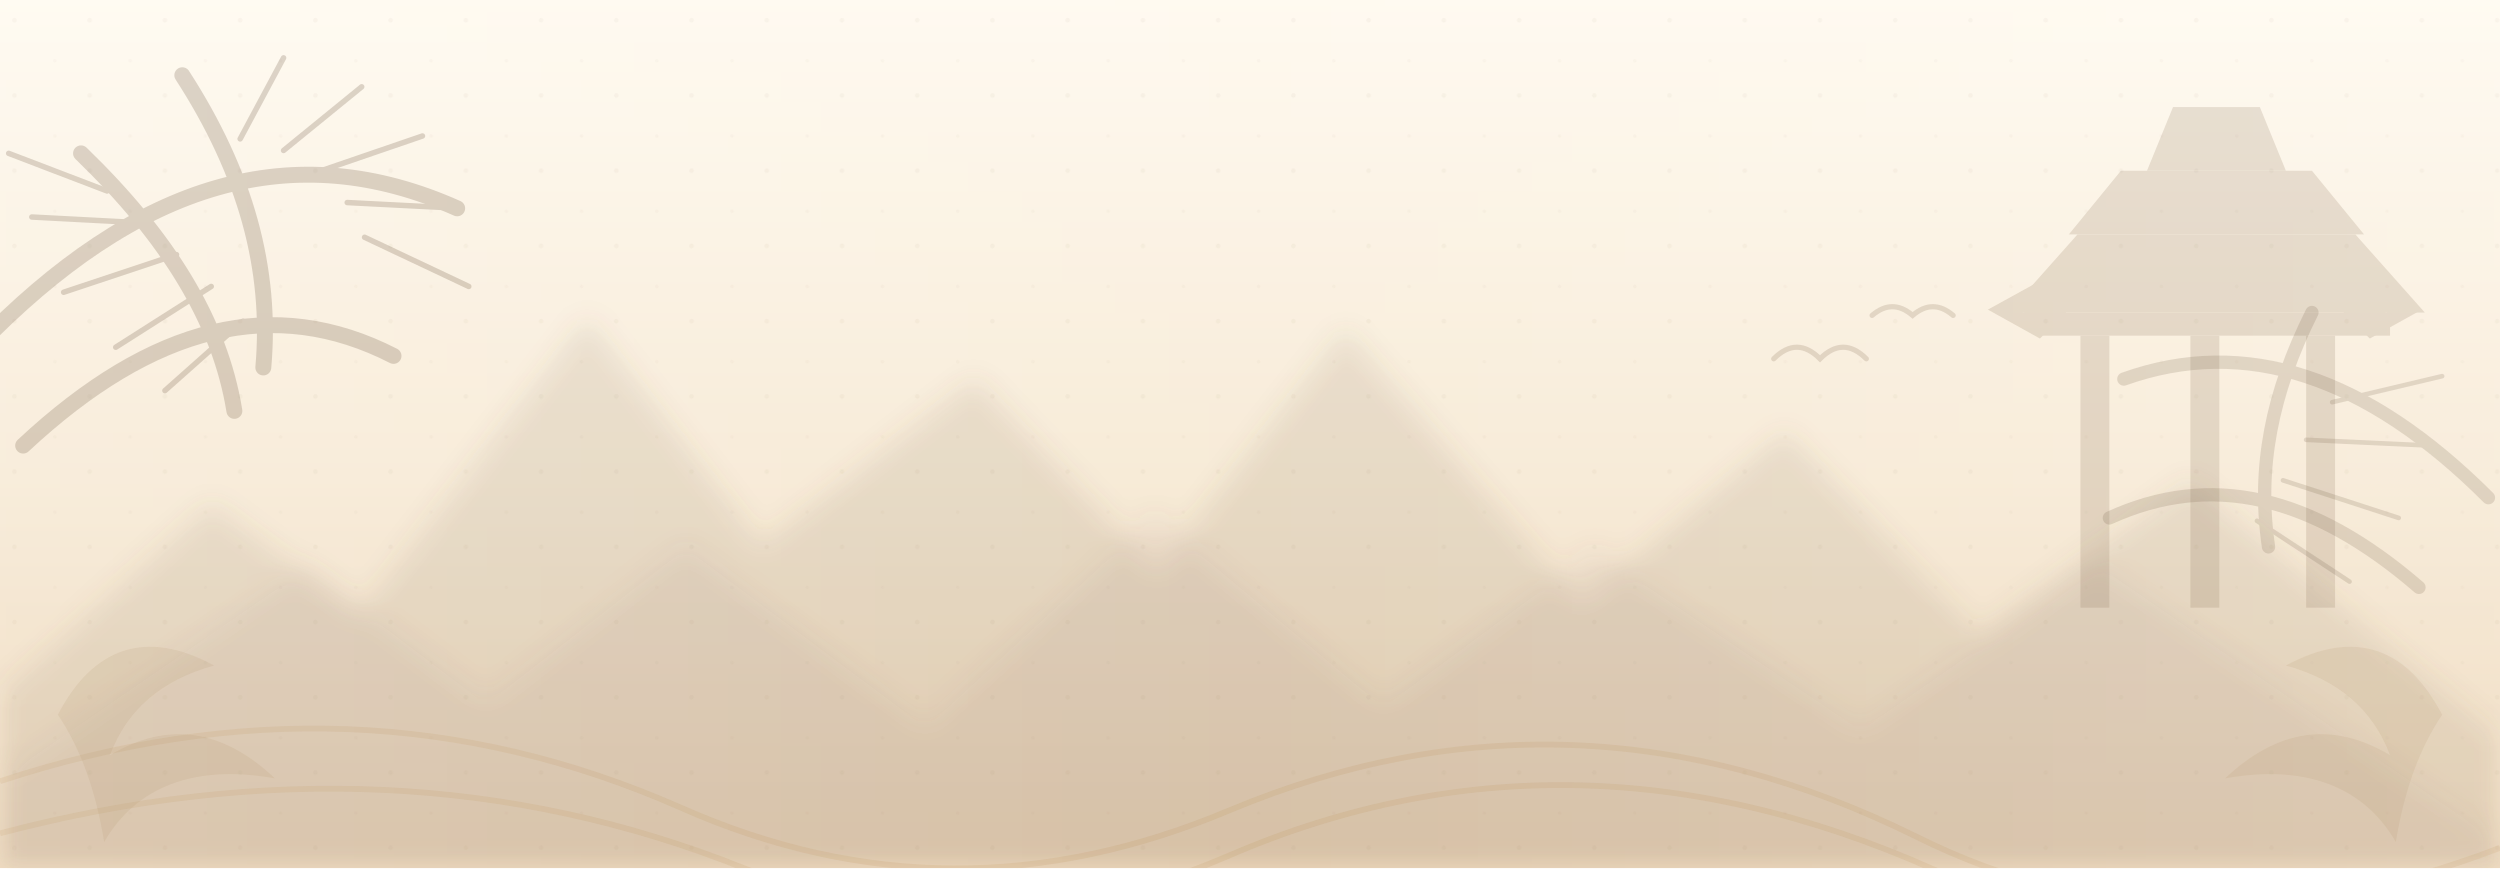
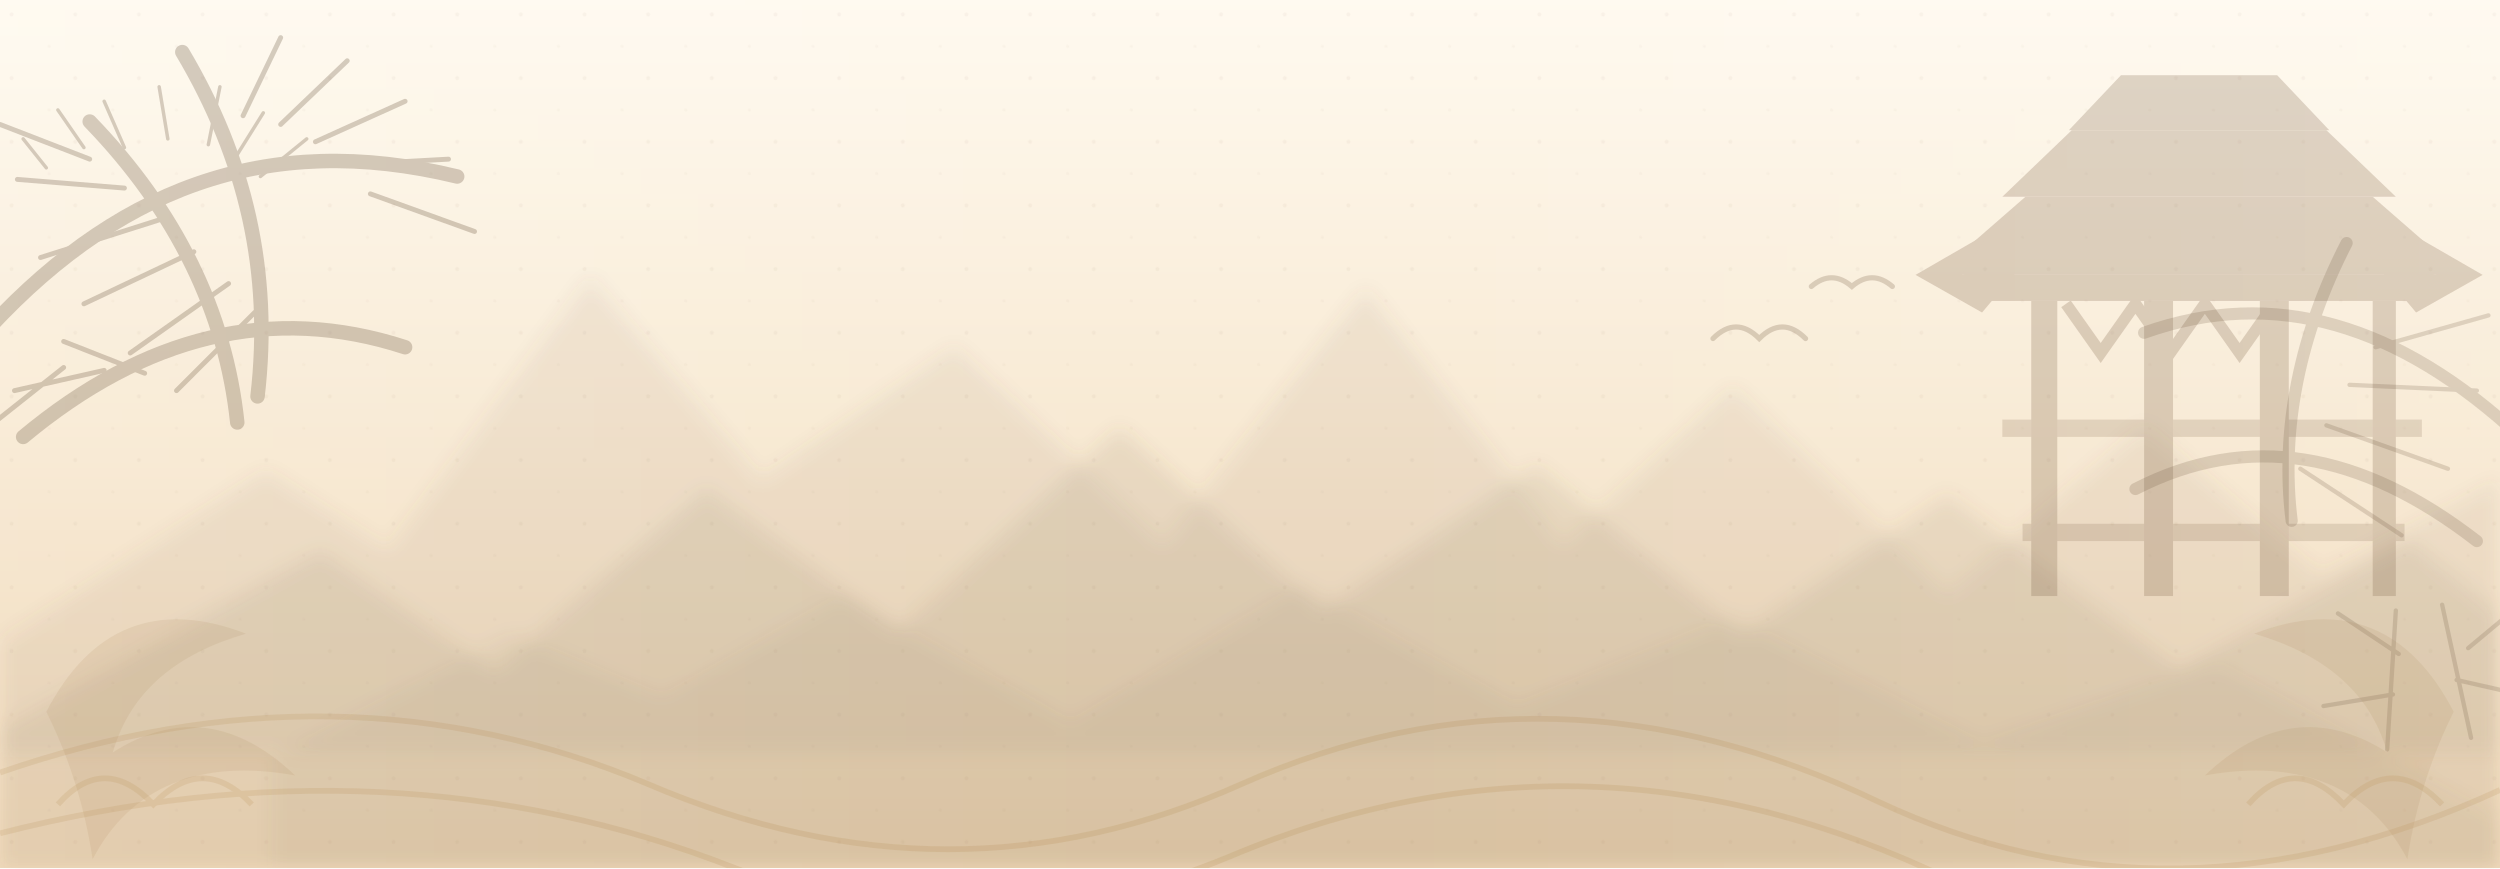
<svg xmlns="http://www.w3.org/2000/svg" viewBox="0 0 864 300" preserveAspectRatio="xMidYMid slice">
  <defs>
    <linearGradient id="paper" x1="0" y1="0" x2="0" y2="1">
      <stop stop-color="#fffaf0" />
-       <stop offset=".55" stop-color="#f7ead6" />
-       <stop offset="1" stop-color="#ecd6b8" />
+       <stop offset=".48" stop-color="#f8ead4" />
+       <stop offset="1" stop-color="#edd4b2" />
    </linearGradient>
    <linearGradient id="mist" x1="0" y1="0" x2="1" y2="0">
-       <stop stop-color="#fff" stop-opacity=".45" />
-       <stop offset=".5" stop-color="#fff" stop-opacity=".08" />
-       <stop offset="1" stop-color="#fff" stop-opacity=".45" />
+       <stop stop-color="#fff" stop-opacity=".50" />
+       <stop offset=".43" stop-color="#fff" stop-opacity=".05" />
+       <stop offset=".57" stop-color="#fff" stop-opacity=".05" />
+       <stop offset="1" stop-color="#fff" stop-opacity=".46" />
    </linearGradient>
    <filter id="blur">
-       <feGaussianBlur stdDeviation="4.5" />
+       <feGaussianBlur stdDeviation="3.2" />
    </filter>
-     <pattern id="grain" width="26" height="26" patternUnits="userSpaceOnUse">
-       <circle cx="5" cy="7" r=".8" fill="#7e5a30" opacity=".045" />
-       <circle cx="19" cy="21" r=".6" fill="#7e5a30" opacity=".032" />
+     <pattern id="grain" width="22" height="22" patternUnits="userSpaceOnUse">
+       <circle cx="4" cy="5" r=".7" fill="#77502d" opacity=".045" />
+       <circle cx="17" cy="16" r=".55" fill="#77502d" opacity=".03" />
    </pattern>
  </defs>
  <rect width="864" height="300" fill="url(#paper)" />
  <rect width="864" height="300" fill="url(#grain)" />
-   <g fill="#75654f" filter="url(#blur)">
-     <path opacity=".13" d="M0 240L73 174l51 38 79-102 60 78 74-57 63 66 65-83 81 94 71-59 67 70 73-53 107 89v45H0z" />
-     <path opacity=".085" d="M0 268l106-73 62 47 69-54 83 62 79-73 79 66 73-54 92 62 82-57 139 96v30H0z" />
+   <g fill="#776550" filter="url(#blur)">
+     <path opacity=".09" d="M0 222L92 163l42 27 70-94 59 70 67-46 72 68 70-88 68 88 59-54 74 71 68-58 61 52 104-55v116H0z" />
+     <path opacity=".12" d="M0 252l111-62 60 42 73-63 66 49 77-70 70 63 74-50 71 58 71-48 80 60 80-44 71 58v75H0z" />
+     <path opacity=".07" d="M94 262l83-43 52 22 63-36 78 45 80-48 74 42 75-31 86 44 81-28 98 54v37H94z" />
  </g>
-   <g fill="none" stroke="#60472f" stroke-linecap="round" opacity=".24">
-     <path stroke-width="5.5" d="M-8 120C48 62 102 47 158 72M8 154c45-42 87-52 128-31M63 26c22 34 31 67 28 101M28 53c30 29 48 58 53 89" />
-     <path stroke-width="1.9" d="M37 66L3 53M49 77L11 75M61 88L22 101M73 99L40 120M84 111L57 135M83 48l15-28M98 52l27-22M111 59l35-12M120 70l39 2M126 82l36 17" />
+   <g fill="none" stroke="#5d472f" stroke-linecap="round" opacity=".28">
+     <path stroke-width="5" d="M-8 118C39 65 92 45 158 61M8 151c42-35 86-46 132-31M63 18c22 37 31 76 26 119M31 42c30 31 47 66 51 104" />
+     <path stroke-width="1.7" d="M31 55L0 43M43 65L6 62M55 76L14 89M67 87L29 105M79 98l-34 24M88 108l-27 27M84 40l13-27M97 43l23-22M109 49l31-14M119 57l36-2M128 67l36 13M22 127l-29 23M36 128l-31 7M50 129l-28-11" />
+     <path stroke-width="1.2" d="M8 48l8 10m4-20 9 13m7-16 7 16m12-21 3 18m18-18-4 20m19-11-10 16m25-7-16 13" />
  </g>
-   <g fill="#76583b" opacity=".18">
-     <path d="M706 108h120v8H706z" />
-     <path d="M718 81h96l24 27H694z" />
-     <path d="M733 59h66l18 22H715z" />
-     <path d="M751 37h30l9 22h-48z" />
-     <rect x="719" y="116" width="10" height="94" />
-     <rect x="757" y="116" width="10" height="94" />
-     <rect x="797" y="116" width="10" height="94" />
-     <path d="M687 107l20-11-8 12 19-4-13 13zm150 0-20-11 8 12-19-4 13 13z" />
+   <g fill="#715238" opacity=".24">
+     <path d="M685 95h151v9H685z" />
+     <path d="M700 68h120l31 27H669z" />
+     <path d="M716 45h88l24 23H692z" />
+     <path d="M733 26h54l18 19h-90z" />
+     <path d="M662 95l26-15-10 15 23-6-16 19zm196 0-26-15 10 15-23-6 16 19z" />
+     <rect x="702" y="104" width="9" height="102" />
+     <rect x="741" y="104" width="10" height="102" />
+     <rect x="781" y="104" width="10" height="102" />
+     <rect x="820" y="104" width="8" height="102" />
+     <path d="M692 145h145v6H692zm7 36h132v6H699z" opacity=".75" />
+     <path d="M714 105l12 17 12-17 12 17 12-17 12 17 12-17" fill="none" stroke="#715238" stroke-width="4" />
  </g>
-   <g fill="none" stroke="#5f472f" stroke-linecap="round" opacity=".18">
-     <path stroke-width="4.6" d="M860 172c-42-42-84-56-126-41m102 72c-37-32-72-40-107-24m70-71c-14 28-19 54-15 81" />
-     <path stroke-width="1.6" d="M806 139l38-9m-47 22 43 2m-51 12 40 13m-49 1 32 21" />
+   <g fill="none" stroke="#5f472f" stroke-linecap="round" opacity=".20">
+     <path stroke-width="4.2" d="M871 151c-42-39-85-52-130-36m115 72c-40-31-79-38-118-18m73-85c-16 31-23 64-19 96" />
+     <path stroke-width="1.5" d="M821 120l39-11m-48 24 44 2m-52 12 42 15m-51 0 35 23M844 209l10 46M828 211l-3 48M853 224l18-15M849 235l22 5M829 226l-21-14M827 240l-24 4" />
  </g>
-   <g fill="none" stroke="#b3823e" stroke-width="2" opacity=".14">
-     <path d="M0 270c82-27 160-24 235 9 63 28 126 28 190 1 79-33 158-30 237 9 62 31 129 32 202 4" />
-     <path d="M0 288c91-24 177-20 257 12 55 22 111 20 167-4 83-36 167-32 252 8 55 26 118 28 188 8" />
+   <g fill="#9b713b" opacity=".12">
+     <path d="M16 246c15-29 38-39 69-27-24 7-40 20-46 41 22-14 43-11 63 8-33-6-57 4-70 29-3-20-9-37-16-51z" />
+     <path d="M848 246c-15-29-38-39-69-27 24 7 40 20 46 41-22-14-43-11-63 8 33-6 57 4 70 29 3-20 9-37 16-51z" />
  </g>
-   <g fill="#9d7440" opacity=".12">
-     <path d="M20 247c12-23 30-30 54-17-18 5-30 15-36 31 20-12 39-9 57 8-28-5-48 3-59 22-3-18-8-32-16-44z" />
-     <path d="M844 247c-12-23-30-30-54-17 18 5 30 15 36 31-20-12-39-9-57 8 28-5 48 3 59 22 3-18 8-32 16-44z" />
+   <g fill="none" stroke="#ab7f3e" stroke-width="2" opacity=".17">
+     <path d="M0 267c78-27 153-26 224 4 70 30 138 30 205 0 72-32 145-30 220 6 68 32 139 31 215-4" />
+     <path d="M0 288c90-23 175-19 254 12 56 22 113 20 171-4 83-35 166-32 249 8 55 26 118 28 190 7" />
+     <path d="M20 278q16-18 33 0q17-18 34 0m690 0q16-18 33 0q17-18 34 0" />
  </g>
-   <g fill="none" stroke="#6e5337" stroke-width="1.8" opacity=".19" stroke-linecap="round">
-     <path d="M613 124q8-8 16 0q8-8 16 0M647 109q7-6 14 0q7-6 14 0" />
+   <g fill="none" stroke="#6d5338" stroke-width="1.8" opacity=".24" stroke-linecap="round">
+     <path d="M592 117q8-8 16 0q8-8 16 0M626 99q7-6 14 0q7-6 14 0" />
  </g>
-   <rect width="864" height="300" fill="url(#mist)" opacity=".28" />
+   <rect width="864" height="300" fill="url(#mist)" opacity=".18" />
</svg>
